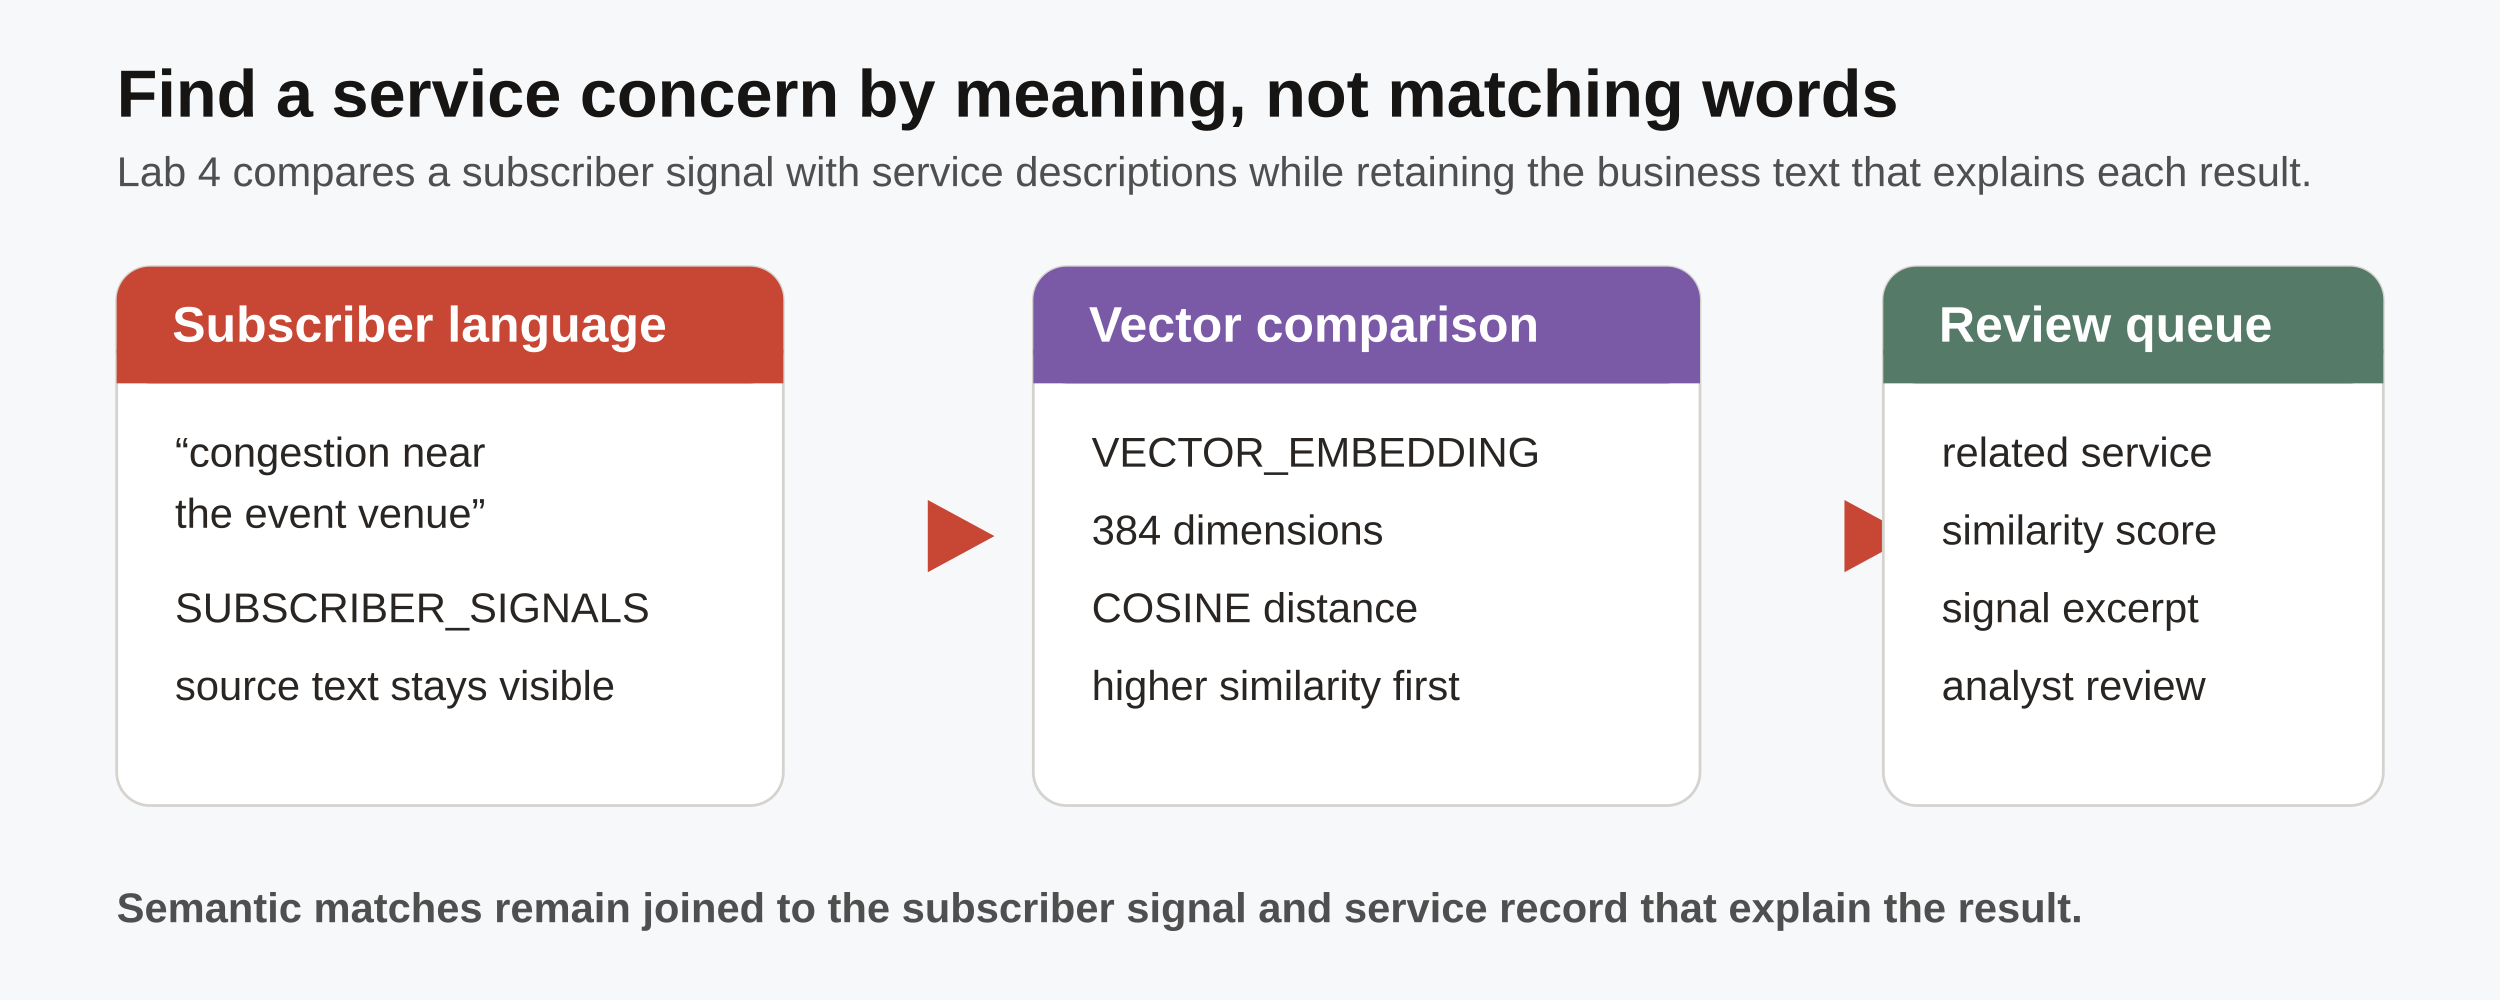
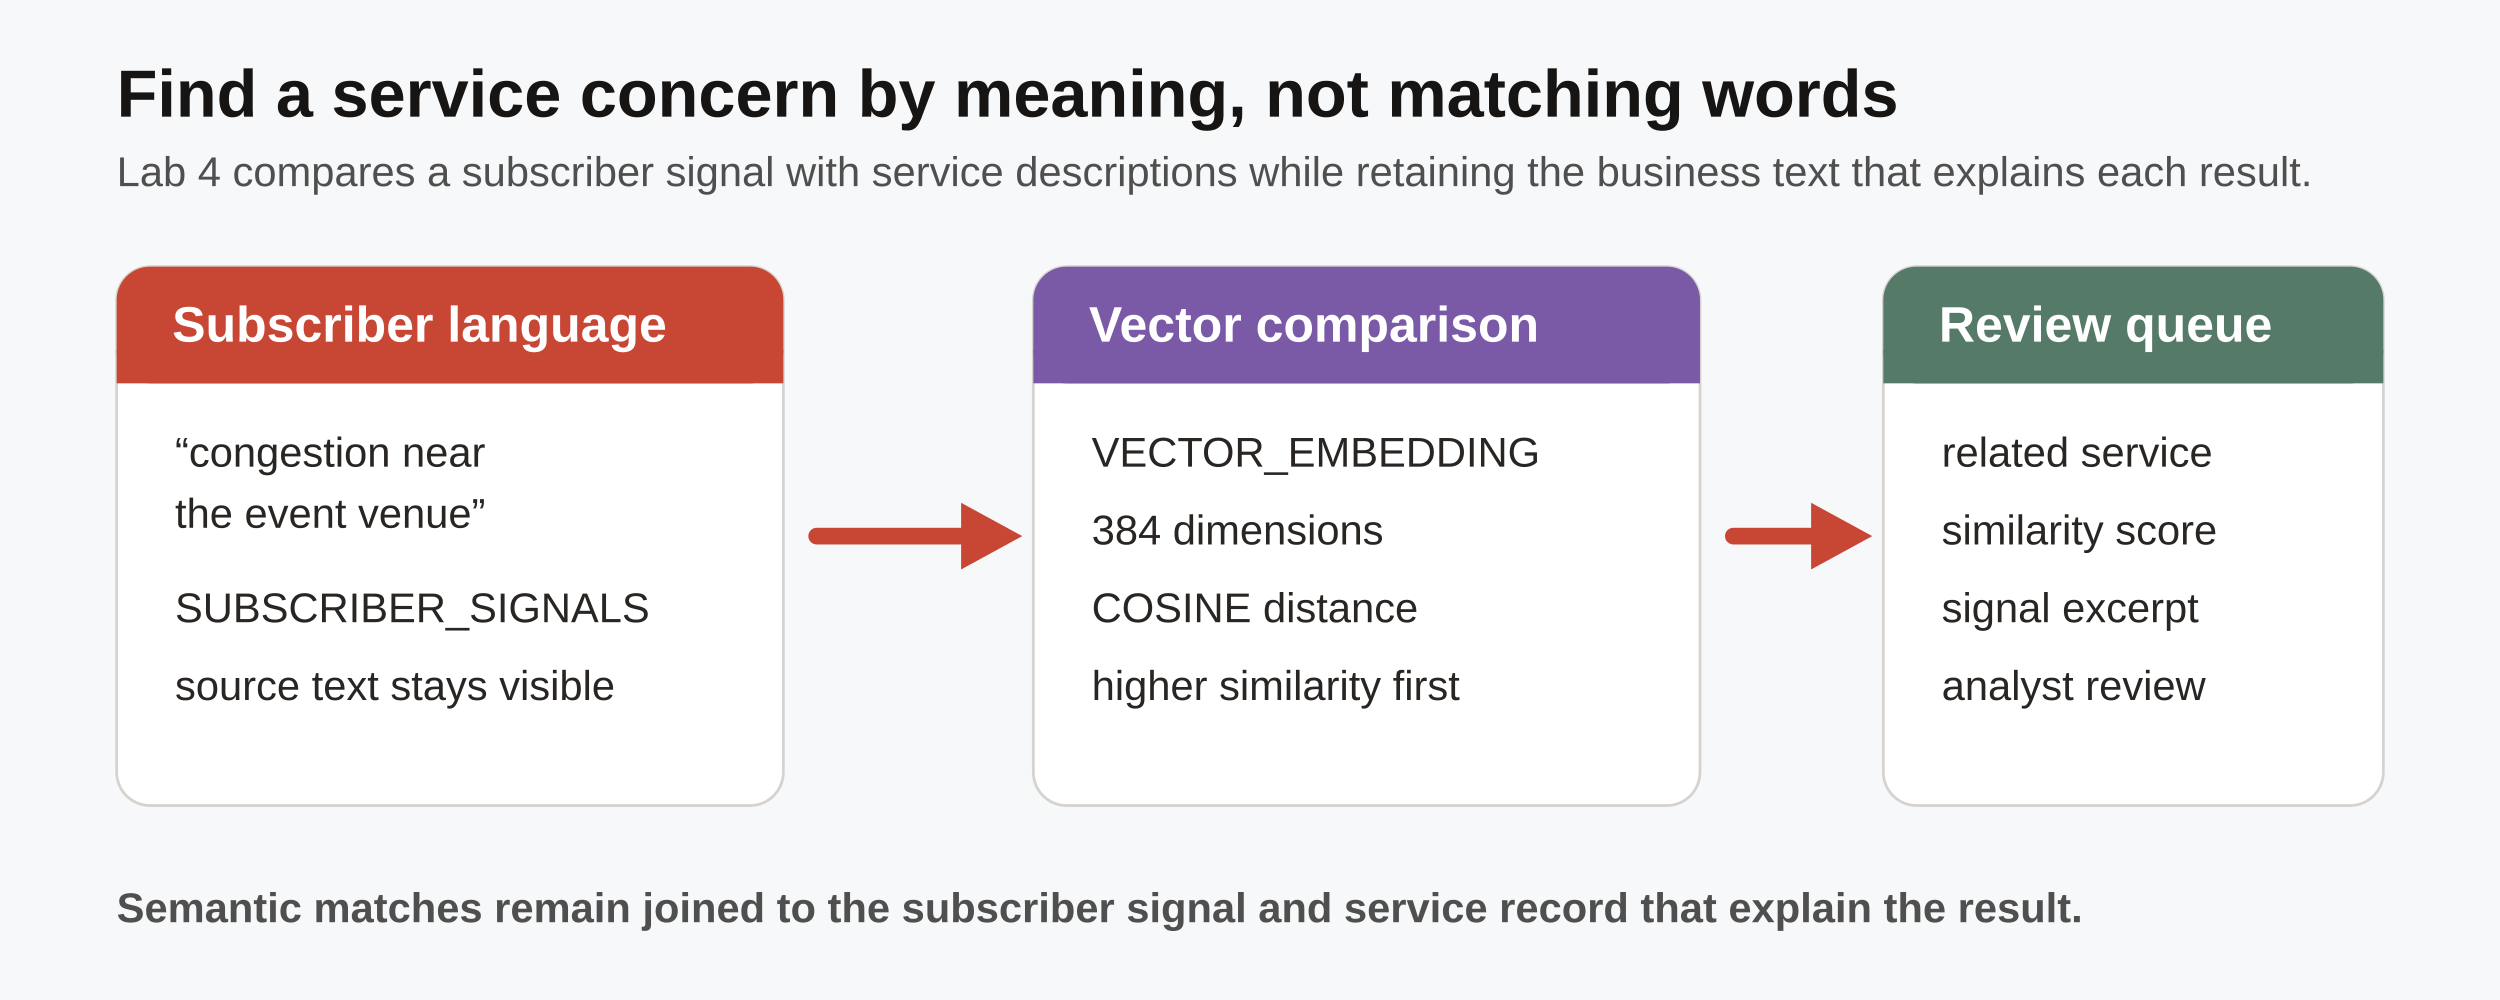
<svg xmlns="http://www.w3.org/2000/svg" width="900" height="360" viewBox="0 0 900 360" role="img" aria-labelledby="title desc">
  <style>.title{font:700 24px Arial,sans-serif;fill:#161513}.sub{font:15px Arial,sans-serif;fill:#4f4f4f}.head{font:700 18px Arial,sans-serif;fill:#fff}.item{font:15px Arial,sans-serif;fill:#292522}.foot{font:600 15px Arial,sans-serif;fill:#4f4f4f}</style>
  <rect width="900" height="360" fill="#f7f8f9" />
  <text x="42" y="42" class="title">Find a service concern by meaning, not matching words</text>
  <text x="42" y="67" class="sub">Lab 4 compares a subscriber signal with service descriptions while retaining the business text that explains each result.</text>
  <rect x="42" y="96" width="240" height="194" rx="12" fill="#fff" stroke="#d6d3cf" />
  <rect x="42" y="96" width="240" height="42" rx="12" fill="#c74634" />
  <rect x="42" y="126" width="240" height="12" fill="#c74634" />
  <text x="62" y="123" class="head">Subscriber language</text>
  <text x="63" y="168" class="item">“congestion near</text>
  <text x="63" y="190" class="item">the event venue”</text>
  <text x="63" y="224" class="item">SUBSCRIBER_SIGNALS</text>
  <text x="63" y="252" class="item">source text stays visible</text>
-   <path d="M294 193h40v-13l24 13-24 13v-13h-40z" fill="#c74634" />
+   <line x1="294" y1="193" x2="346" y2="193" stroke="#c74634" stroke-width="6" stroke-linecap="round" />
+   <path d="M346 181 L368 193 L346 205 Z" fill="#c74634" />
  <rect x="372" y="96" width="240" height="194" rx="12" fill="#fff" stroke="#d6d3cf" />
  <rect x="372" y="96" width="240" height="42" rx="12" fill="#7a5aa6" />
  <rect x="372" y="126" width="240" height="12" fill="#7a5aa6" />
  <text x="392" y="123" class="head">Vector comparison</text>
  <text x="393" y="168" class="item">VECTOR_EMBEDDING</text>
  <text x="393" y="196" class="item">384 dimensions</text>
  <text x="393" y="224" class="item">COSINE distance</text>
  <text x="393" y="252" class="item">higher similarity first</text>
-   <path d="M624 193h40v-13l24 13-24 13v-13h-40z" fill="#c74634" />
+   <line x1="624" y1="193" x2="652" y2="193" stroke="#c74634" stroke-width="6" stroke-linecap="round" />
+   <path d="M652 181 L674 193 L652 205 Z" fill="#c74634" />
  <rect x="678" y="96" width="180" height="194" rx="12" fill="#fff" stroke="#d6d3cf" />
  <rect x="678" y="96" width="180" height="42" rx="12" fill="#557a68" />
  <rect x="678" y="126" width="180" height="12" fill="#557a68" />
  <text x="698" y="123" class="head">Review queue</text>
  <text x="699" y="168" class="item">related service</text>
  <text x="699" y="196" class="item">similarity score</text>
  <text x="699" y="224" class="item">signal excerpt</text>
  <text x="699" y="252" class="item">analyst review</text>
  <text x="42" y="332" class="foot">Semantic matches remain joined to the subscriber signal and service record that explain the result.</text>
</svg>
